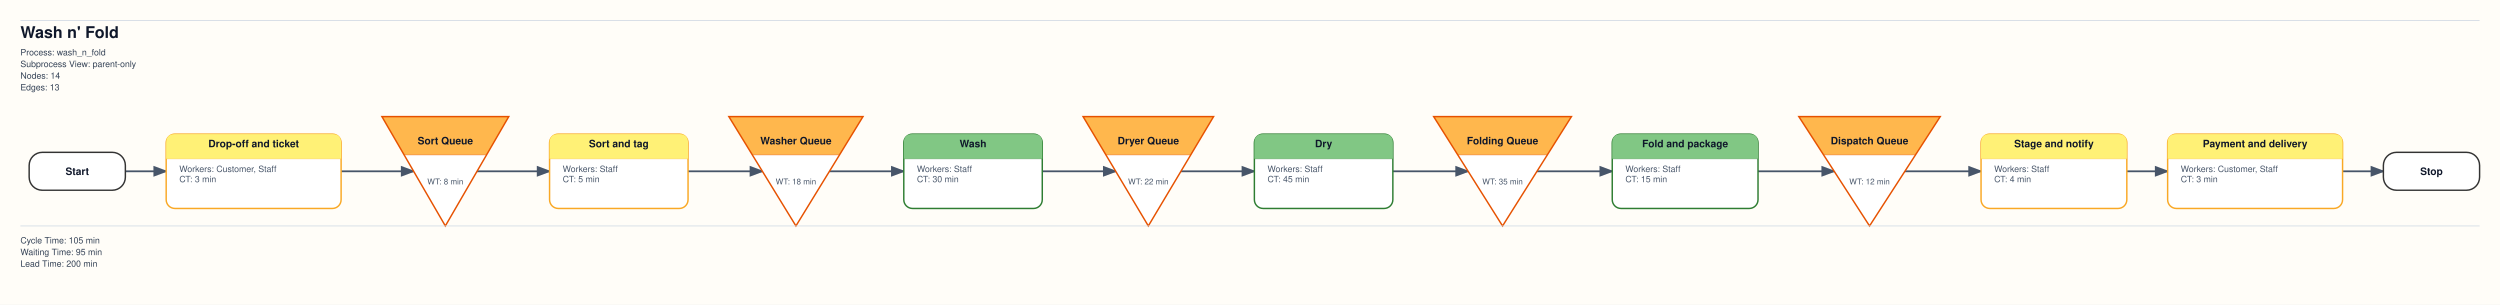
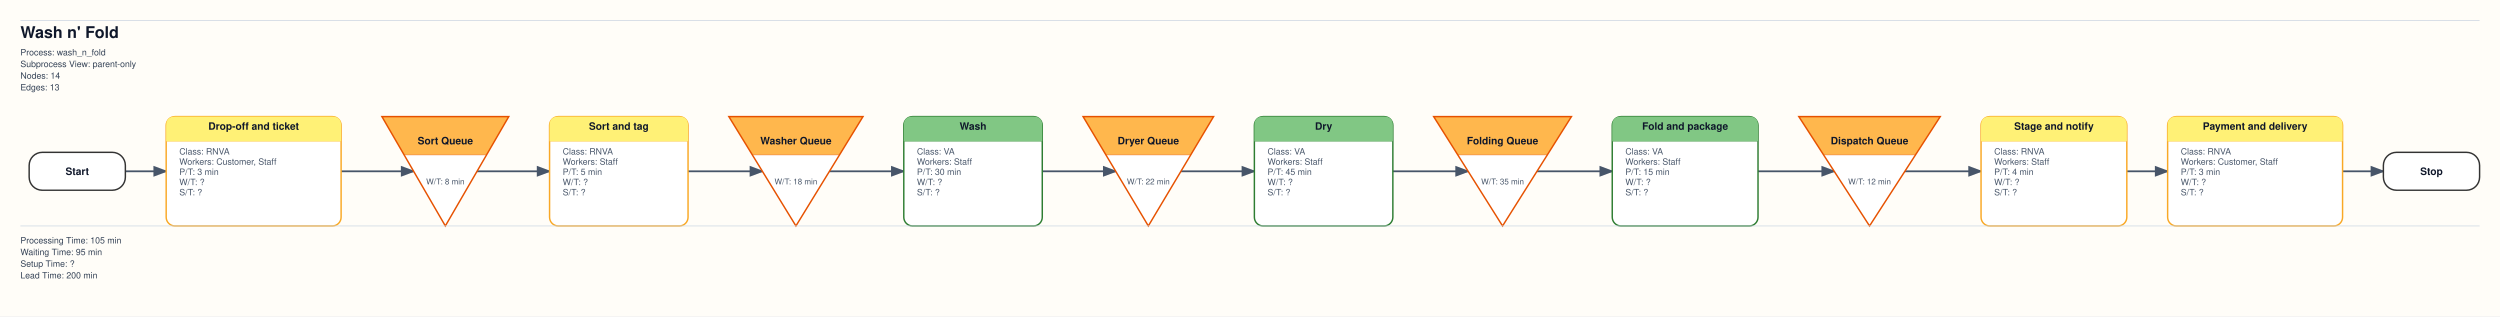
- <svg xmlns="http://www.w3.org/2000/svg" width="3430" height="418" viewBox="0 0 3430 418" data-flo-artifact-kind="svg" data-flo-backend="svg" data-flo-diagram="sppm" data-flo-layout-engine="elk" role="img" aria-labelledby="flo-svg-title flo-svg-description" data-sppm-publication-page-id="main-p1">
+ <svg xmlns="http://www.w3.org/2000/svg" width="3430" height="434" viewBox="0 0 3430 434" data-flo-artifact-kind="svg" data-flo-backend="svg" data-flo-diagram="sppm" data-flo-layout-engine="elk" role="img" aria-labelledby="flo-svg-title flo-svg-description" data-sppm-publication-page-id="main-p1">
  <defs>
    <marker id="flo-sppm-arrow" markerWidth="8" markerHeight="6" refX="7" refY="3" orient="auto" markerUnits="strokeWidth">
      <path d="M0,0 L8,3 L0,6 z" fill="#475569" />
    </marker>
    <marker id="flo-sppm-rework-arrow" markerWidth="8" markerHeight="6" refX="7" refY="3" orient="auto" markerUnits="strokeWidth">
      <path d="M0,0 L8,3 L0,6 z" fill="#b91c1c" />
    </marker>
  </defs>
  <rect width="100%" height="100%" fill="#fffdf8" />
  <g data-sppm-publication-band="header">
    <line x1="28.0" y1="28.0" x2="3402.0" y2="28.0" stroke="#cbd5e1" stroke-width="1" />
    <text x="28.0" y="52.0" font-family="Helvetica" font-size="22" font-weight="700" fill="#0f172a">Wash n' Fold</text>
    <text x="28.0" y="76.0" font-family="Helvetica" font-size="12" fill="#334155">Process: wash_n_fold</text>
    <text x="28.0" y="92.0" font-family="Helvetica" font-size="12" fill="#334155">Subprocess View: parent-only</text>
    <text x="28.0" y="108.0" font-family="Helvetica" font-size="12" fill="#334155">Nodes: 14</text>
    <text x="28.0" y="124.0" font-family="Helvetica" font-size="12" fill="#334155">Edges: 13</text>
  </g>
  <g transform="translate(28.0,148.0)">
    <g data-edge-source="dropoff" data-edge-target="sort_tag_wait_queue" data-edge-kind="direct">
      <polyline points="440.0,87.0 539.5,87.0" fill="none" stroke="#475569" stroke-width="2.5" stroke-linecap="round" stroke-linejoin="round" marker-end="url(#flo-sppm-arrow)" />
    </g>
    <g data-edge-source="dry" data-edge-target="fold_package_wait_queue" data-edge-kind="direct">
      <polyline points="1883.0,87.0 1986.2,87.0" fill="none" stroke="#475569" stroke-width="2.5" stroke-linecap="round" stroke-linejoin="round" marker-end="url(#flo-sppm-arrow)" />
    </g>
    <g data-edge-source="dry_wait_queue" data-edge-target="dry" data-edge-kind="direct">
      <polyline points="1592.2,87.0 1693.0,87.0" fill="none" stroke="#475569" stroke-width="2.5" stroke-linecap="round" stroke-linejoin="round" marker-end="url(#flo-sppm-arrow)" />
    </g>
    <g data-edge-source="fold_package" data-edge-target="stage_notify_wait_queue" data-edge-kind="direct">
      <polyline points="2384.0,87.0 2488.5,87.0" fill="none" stroke="#475569" stroke-width="2.5" stroke-linecap="round" stroke-linejoin="round" marker-end="url(#flo-sppm-arrow)" />
    </g>
    <g data-edge-source="fold_package_wait_queue" data-edge-target="fold_package" data-edge-kind="direct">
      <polyline points="2080.8,87.0 2184.0,87.0" fill="none" stroke="#475569" stroke-width="2.5" stroke-linecap="round" stroke-linejoin="round" marker-end="url(#flo-sppm-arrow)" />
    </g>
    <g data-edge-source="payment_delivery" data-edge-target="end" data-edge-kind="direct">
      <polyline points="3186.0,87.0 3242.0,87.0" fill="none" stroke="#475569" stroke-width="2.5" stroke-linecap="round" stroke-linejoin="round" marker-end="url(#flo-sppm-arrow)" />
    </g>
    <g data-edge-source="sort_tag" data-edge-target="wash_wait_queue" data-edge-kind="direct">
      <polyline points="916.0,87.0 1018.0,87.0" fill="none" stroke="#475569" stroke-width="2.5" stroke-linecap="round" stroke-linejoin="round" marker-end="url(#flo-sppm-arrow)" />
    </g>
    <g data-edge-source="sort_tag_wait_queue" data-edge-target="sort_tag" data-edge-kind="direct">
      <polyline points="626.5,87.0 726.0,87.0" fill="none" stroke="#475569" stroke-width="2.5" stroke-linecap="round" stroke-linejoin="round" marker-end="url(#flo-sppm-arrow)" />
    </g>
    <g data-edge-source="stage_notify" data-edge-target="payment_delivery" data-edge-kind="direct">
      <polyline points="2890.0,87.0 2946.0,87.0" fill="none" stroke="#475569" stroke-width="2.5" stroke-linecap="round" stroke-linejoin="round" marker-end="url(#flo-sppm-arrow)" />
    </g>
    <g data-edge-source="stage_notify_wait_queue" data-edge-target="stage_notify" data-edge-kind="direct">
      <polyline points="2585.5,87.0 2690.0,87.0" fill="none" stroke="#475569" stroke-width="2.5" stroke-linecap="round" stroke-linejoin="round" marker-end="url(#flo-sppm-arrow)" />
    </g>
    <g data-edge-source="start" data-edge-target="dropoff" data-edge-kind="direct">
      <polyline points="144.0,87.0 200.0,87.0" fill="none" stroke="#475569" stroke-width="2.5" stroke-linecap="round" stroke-linejoin="round" marker-end="url(#flo-sppm-arrow)" />
    </g>
    <g data-edge-source="wash" data-edge-target="dry_wait_queue" data-edge-kind="direct">
      <polyline points="1402.0,87.0 1502.8,87.0" fill="none" stroke="#475569" stroke-width="2.5" stroke-linecap="round" stroke-linejoin="round" marker-end="url(#flo-sppm-arrow)" />
    </g>
    <g data-edge-source="wash_wait_queue" data-edge-target="wash" data-edge-kind="direct">
      <polyline points="1110.0,87.0 1212.0,87.0" fill="none" stroke="#475569" stroke-width="2.5" stroke-linecap="round" stroke-linejoin="round" marker-end="url(#flo-sppm-arrow)" />
    </g>
    <g data-node-id="start" data-node-kind="start">
      <rect x="12.0" y="61.0" width="132.0" height="52.0" rx="18" fill="#FFFFFF" stroke="#333333" stroke-width="2" />
      <text x="78.0" y="92.0" text-anchor="middle" font-family="Helvetica" font-size="14" font-weight="600" fill="#0f172a">Start</text>
    </g>
    <g data-node-id="dropoff" data-node-kind="task">
-       <rect x="200.0" y="36.0" width="240.0" height="102.0" rx="12" fill="white" stroke="#F9A825" stroke-width="2" />
-       <path data-node-header="top-rounded" d="M 212.0 36.0 L 428.0 36.0 Q 440.0 36.0 440.0 48.0 L 440.0 70.0 L 200.0 70.0 L 200.0 48.0 Q 200.0 36.0 212.0 36.0 Z" fill="#FFF176" stroke="none" />
-       <line x1="200.0" y1="70.0" x2="440.0" y2="70.0" stroke="#F9A825" stroke-width="1" opacity="0.35" />
-       <text x="320.0" y="54.0" text-anchor="middle" font-family="Helvetica" font-size="14" font-weight="600" fill="#0f172a">Drop-off and ticket</text>
-       <text x="218.0" y="88.0" text-anchor="start" font-family="Helvetica" font-size="12" font-weight="400" fill="#475569">Workers: Customer, Staff</text>
-       <text x="218.0" y="102.0" text-anchor="start" font-family="Helvetica" font-size="12" font-weight="400" fill="#475569">CT: 3 min</text>
+       <rect x="200.0" y="12.0" width="240.0" height="150.0" rx="12" fill="white" stroke="#F9A825" stroke-width="2" />
+       <path data-node-header="top-rounded" d="M 212.0 12.0 L 428.0 12.0 Q 440.0 12.0 440.0 24.0 L 440.0 46.0 L 200.0 46.0 L 200.0 24.0 Q 200.0 12.0 212.0 12.0 Z" fill="#FFF176" stroke="none" />
+       <line x1="200.0" y1="46.0" x2="440.0" y2="46.0" stroke="#F9A825" stroke-width="1" opacity="0.35" />
+       <text x="320.0" y="30.0" text-anchor="middle" font-family="Helvetica" font-size="14" font-weight="600" fill="#0f172a">Drop-off and ticket</text>
+       <text x="218.0" y="64.0" text-anchor="start" font-family="Helvetica" font-size="12" font-weight="400" fill="#475569">Class: RNVA</text>
+       <text x="218.0" y="78.0" text-anchor="start" font-family="Helvetica" font-size="12" font-weight="400" fill="#475569">Workers: Customer, Staff</text>
+       <text x="218.0" y="92.0" text-anchor="start" font-family="Helvetica" font-size="12" font-weight="400" fill="#475569">P/T: 3 min</text>
+       <text x="218.0" y="106.0" text-anchor="start" font-family="Helvetica" font-size="12" font-weight="400" fill="#475569">W/T: ?</text>
+       <text x="218.0" y="120.0" text-anchor="start" font-family="Helvetica" font-size="12" font-weight="400" fill="#475569">S/T: ?</text>
    </g>
    <g data-node-id="sort_tag_wait_queue" data-node-kind="queue">
      <polygon data-node-queue-body="true" points="496.0,12.0 670.0,12.0 583.0,162.0" fill="#FFFFFF" stroke="none" />
      <polygon data-node-queue-color-band="true" points="496.0,12.0 670.0,12.0 639.5,64.5 526.5,64.5" fill="#FFB74D" stroke="none" />
      <line data-node-queue-divider="true" x1="526.5" y1="64.5" x2="639.5" y2="64.5" stroke="#E65100" stroke-width="1" opacity="0.55" />
      <polygon data-node-queue-outline="true" points="496.0,12.0 670.0,12.0 583.0,162.0" fill="none" stroke="#E65100" stroke-width="2" />
      <text x="583.0" y="50.0" text-anchor="middle" font-family="Helvetica" font-size="14" font-weight="600" fill="#0f172a">Sort Queue</text>
-       <text x="583.0" y="105.0" text-anchor="middle" font-family="Helvetica" font-size="11" font-weight="400" fill="#475569">WT: 8 min</text>
+       <text x="583.0" y="105.0" text-anchor="middle" font-family="Helvetica" font-size="11" font-weight="400" fill="#475569">W/T: 8 min</text>
    </g>
    <g data-node-id="sort_tag" data-node-kind="task">
-       <rect x="726.0" y="36.0" width="190.0" height="102.0" rx="12" fill="white" stroke="#F9A825" stroke-width="2" />
-       <path data-node-header="top-rounded" d="M 738.0 36.0 L 904.0 36.0 Q 916.0 36.0 916.0 48.0 L 916.0 70.0 L 726.0 70.0 L 726.0 48.0 Q 726.0 36.0 738.0 36.0 Z" fill="#FFF176" stroke="none" />
-       <line x1="726.0" y1="70.0" x2="916.0" y2="70.0" stroke="#F9A825" stroke-width="1" opacity="0.35" />
-       <text x="821.0" y="54.0" text-anchor="middle" font-family="Helvetica" font-size="14" font-weight="600" fill="#0f172a">Sort and tag</text>
-       <text x="744.0" y="88.0" text-anchor="start" font-family="Helvetica" font-size="12" font-weight="400" fill="#475569">Workers: Staff</text>
-       <text x="744.0" y="102.0" text-anchor="start" font-family="Helvetica" font-size="12" font-weight="400" fill="#475569">CT: 5 min</text>
+       <rect x="726.0" y="12.0" width="190.0" height="150.0" rx="12" fill="white" stroke="#F9A825" stroke-width="2" />
+       <path data-node-header="top-rounded" d="M 738.0 12.0 L 904.0 12.0 Q 916.0 12.0 916.0 24.0 L 916.0 46.0 L 726.0 46.0 L 726.0 24.0 Q 726.0 12.0 738.0 12.0 Z" fill="#FFF176" stroke="none" />
+       <line x1="726.0" y1="46.0" x2="916.0" y2="46.0" stroke="#F9A825" stroke-width="1" opacity="0.35" />
+       <text x="821.0" y="30.0" text-anchor="middle" font-family="Helvetica" font-size="14" font-weight="600" fill="#0f172a">Sort and tag</text>
+       <text x="744.0" y="64.0" text-anchor="start" font-family="Helvetica" font-size="12" font-weight="400" fill="#475569">Class: RNVA</text>
+       <text x="744.0" y="78.0" text-anchor="start" font-family="Helvetica" font-size="12" font-weight="400" fill="#475569">Workers: Staff</text>
+       <text x="744.0" y="92.0" text-anchor="start" font-family="Helvetica" font-size="12" font-weight="400" fill="#475569">P/T: 5 min</text>
+       <text x="744.0" y="106.0" text-anchor="start" font-family="Helvetica" font-size="12" font-weight="400" fill="#475569">W/T: ?</text>
+       <text x="744.0" y="120.0" text-anchor="start" font-family="Helvetica" font-size="12" font-weight="400" fill="#475569">S/T: ?</text>
    </g>
    <g data-node-id="wash_wait_queue" data-node-kind="queue">
      <polygon data-node-queue-body="true" points="972.0,12.0 1156.0,12.0 1064.0,162.0" fill="#FFFFFF" stroke="none" />
      <polygon data-node-queue-color-band="true" points="972.0,12.0 1156.0,12.0 1123.8,64.5 1004.2,64.5" fill="#FFB74D" stroke="none" />
      <line data-node-queue-divider="true" x1="1004.2" y1="64.5" x2="1123.8" y2="64.5" stroke="#E65100" stroke-width="1" opacity="0.55" />
      <polygon data-node-queue-outline="true" points="972.0,12.0 1156.0,12.0 1064.0,162.0" fill="none" stroke="#E65100" stroke-width="2" />
      <text x="1064.0" y="50.0" text-anchor="middle" font-family="Helvetica" font-size="14" font-weight="600" fill="#0f172a">Washer Queue</text>
-       <text x="1064.0" y="105.0" text-anchor="middle" font-family="Helvetica" font-size="11" font-weight="400" fill="#475569">WT: 18 min</text>
+       <text x="1064.0" y="105.0" text-anchor="middle" font-family="Helvetica" font-size="11" font-weight="400" fill="#475569">W/T: 18 min</text>
    </g>
    <g data-node-id="wash" data-node-kind="task">
-       <rect x="1212.0" y="36.0" width="190.0" height="102.0" rx="12" fill="white" stroke="#2E7D32" stroke-width="2" />
-       <path data-node-header="top-rounded" d="M 1224.0 36.0 L 1390.0 36.0 Q 1402.0 36.0 1402.0 48.0 L 1402.0 70.0 L 1212.0 70.0 L 1212.0 48.0 Q 1212.0 36.0 1224.0 36.0 Z" fill="#81C784" stroke="none" />
-       <line x1="1212.0" y1="70.0" x2="1402.0" y2="70.0" stroke="#2E7D32" stroke-width="1" opacity="0.35" />
-       <text x="1307.0" y="54.0" text-anchor="middle" font-family="Helvetica" font-size="14" font-weight="600" fill="#0f172a">Wash</text>
-       <text x="1230.0" y="88.0" text-anchor="start" font-family="Helvetica" font-size="12" font-weight="400" fill="#475569">Workers: Staff</text>
-       <text x="1230.0" y="102.0" text-anchor="start" font-family="Helvetica" font-size="12" font-weight="400" fill="#475569">CT: 30 min</text>
+       <rect x="1212.0" y="12.0" width="190.0" height="150.0" rx="12" fill="white" stroke="#2E7D32" stroke-width="2" />
+       <path data-node-header="top-rounded" d="M 1224.0 12.0 L 1390.0 12.0 Q 1402.0 12.0 1402.0 24.0 L 1402.0 46.0 L 1212.0 46.0 L 1212.0 24.0 Q 1212.0 12.0 1224.0 12.0 Z" fill="#81C784" stroke="none" />
+       <line x1="1212.0" y1="46.0" x2="1402.0" y2="46.0" stroke="#2E7D32" stroke-width="1" opacity="0.35" />
+       <text x="1307.0" y="30.0" text-anchor="middle" font-family="Helvetica" font-size="14" font-weight="600" fill="#0f172a">Wash</text>
+       <text x="1230.0" y="64.0" text-anchor="start" font-family="Helvetica" font-size="12" font-weight="400" fill="#475569">Class: VA</text>
+       <text x="1230.0" y="78.0" text-anchor="start" font-family="Helvetica" font-size="12" font-weight="400" fill="#475569">Workers: Staff</text>
+       <text x="1230.0" y="92.0" text-anchor="start" font-family="Helvetica" font-size="12" font-weight="400" fill="#475569">P/T: 30 min</text>
+       <text x="1230.0" y="106.0" text-anchor="start" font-family="Helvetica" font-size="12" font-weight="400" fill="#475569">W/T: ?</text>
+       <text x="1230.0" y="120.0" text-anchor="start" font-family="Helvetica" font-size="12" font-weight="400" fill="#475569">S/T: ?</text>
    </g>
    <g data-node-id="dry_wait_queue" data-node-kind="queue">
      <polygon data-node-queue-body="true" points="1458.0,12.0 1637.0,12.0 1547.5,162.0" fill="#FFFFFF" stroke="none" />
      <polygon data-node-queue-color-band="true" points="1458.0,12.0 1637.0,12.0 1605.7,64.5 1489.3,64.5" fill="#FFB74D" stroke="none" />
      <line data-node-queue-divider="true" x1="1489.3" y1="64.5" x2="1605.7" y2="64.5" stroke="#E65100" stroke-width="1" opacity="0.55" />
      <polygon data-node-queue-outline="true" points="1458.0,12.0 1637.0,12.0 1547.5,162.0" fill="none" stroke="#E65100" stroke-width="2" />
      <text x="1547.5" y="50.0" text-anchor="middle" font-family="Helvetica" font-size="14" font-weight="600" fill="#0f172a">Dryer Queue</text>
-       <text x="1547.5" y="105.0" text-anchor="middle" font-family="Helvetica" font-size="11" font-weight="400" fill="#475569">WT: 22 min</text>
+       <text x="1547.5" y="105.0" text-anchor="middle" font-family="Helvetica" font-size="11" font-weight="400" fill="#475569">W/T: 22 min</text>
    </g>
    <g data-node-id="dry" data-node-kind="task">
-       <rect x="1693.0" y="36.0" width="190.0" height="102.0" rx="12" fill="white" stroke="#2E7D32" stroke-width="2" />
-       <path data-node-header="top-rounded" d="M 1705.0 36.0 L 1871.0 36.0 Q 1883.0 36.0 1883.0 48.0 L 1883.0 70.0 L 1693.0 70.0 L 1693.0 48.0 Q 1693.0 36.0 1705.0 36.0 Z" fill="#81C784" stroke="none" />
-       <line x1="1693.0" y1="70.0" x2="1883.0" y2="70.0" stroke="#2E7D32" stroke-width="1" opacity="0.35" />
-       <text x="1788.0" y="54.0" text-anchor="middle" font-family="Helvetica" font-size="14" font-weight="600" fill="#0f172a">Dry</text>
-       <text x="1711.0" y="88.0" text-anchor="start" font-family="Helvetica" font-size="12" font-weight="400" fill="#475569">Workers: Staff</text>
-       <text x="1711.0" y="102.0" text-anchor="start" font-family="Helvetica" font-size="12" font-weight="400" fill="#475569">CT: 45 min</text>
+       <rect x="1693.0" y="12.0" width="190.0" height="150.0" rx="12" fill="white" stroke="#2E7D32" stroke-width="2" />
+       <path data-node-header="top-rounded" d="M 1705.0 12.0 L 1871.0 12.0 Q 1883.0 12.0 1883.0 24.0 L 1883.0 46.0 L 1693.0 46.0 L 1693.0 24.0 Q 1693.0 12.0 1705.0 12.0 Z" fill="#81C784" stroke="none" />
+       <line x1="1693.0" y1="46.0" x2="1883.0" y2="46.0" stroke="#2E7D32" stroke-width="1" opacity="0.35" />
+       <text x="1788.0" y="30.0" text-anchor="middle" font-family="Helvetica" font-size="14" font-weight="600" fill="#0f172a">Dry</text>
+       <text x="1711.0" y="64.0" text-anchor="start" font-family="Helvetica" font-size="12" font-weight="400" fill="#475569">Class: VA</text>
+       <text x="1711.0" y="78.0" text-anchor="start" font-family="Helvetica" font-size="12" font-weight="400" fill="#475569">Workers: Staff</text>
+       <text x="1711.0" y="92.0" text-anchor="start" font-family="Helvetica" font-size="12" font-weight="400" fill="#475569">P/T: 45 min</text>
+       <text x="1711.0" y="106.0" text-anchor="start" font-family="Helvetica" font-size="12" font-weight="400" fill="#475569">W/T: ?</text>
+       <text x="1711.0" y="120.0" text-anchor="start" font-family="Helvetica" font-size="12" font-weight="400" fill="#475569">S/T: ?</text>
    </g>
    <g data-node-id="fold_package_wait_queue" data-node-kind="queue">
      <polygon data-node-queue-body="true" points="1939.0,12.0 2128.0,12.0 2033.5,162.0" fill="#FFFFFF" stroke="none" />
      <polygon data-node-queue-color-band="true" points="1939.0,12.0 2128.0,12.0 2094.9,64.5 1972.1,64.5" fill="#FFB74D" stroke="none" />
      <line data-node-queue-divider="true" x1="1972.1" y1="64.5" x2="2094.9" y2="64.5" stroke="#E65100" stroke-width="1" opacity="0.55" />
      <polygon data-node-queue-outline="true" points="1939.0,12.0 2128.0,12.0 2033.5,162.0" fill="none" stroke="#E65100" stroke-width="2" />
      <text x="2033.5" y="50.0" text-anchor="middle" font-family="Helvetica" font-size="14" font-weight="600" fill="#0f172a">Folding Queue</text>
-       <text x="2033.5" y="105.0" text-anchor="middle" font-family="Helvetica" font-size="11" font-weight="400" fill="#475569">WT: 35 min</text>
+       <text x="2033.5" y="105.0" text-anchor="middle" font-family="Helvetica" font-size="11" font-weight="400" fill="#475569">W/T: 35 min</text>
    </g>
    <g data-node-id="fold_package" data-node-kind="task">
-       <rect x="2184.0" y="36.0" width="200.0" height="102.0" rx="12" fill="white" stroke="#2E7D32" stroke-width="2" />
-       <path data-node-header="top-rounded" d="M 2196.0 36.0 L 2372.0 36.0 Q 2384.0 36.0 2384.0 48.0 L 2384.0 70.0 L 2184.0 70.0 L 2184.0 48.0 Q 2184.0 36.0 2196.0 36.0 Z" fill="#81C784" stroke="none" />
-       <line x1="2184.0" y1="70.0" x2="2384.0" y2="70.0" stroke="#2E7D32" stroke-width="1" opacity="0.35" />
-       <text x="2284.0" y="54.0" text-anchor="middle" font-family="Helvetica" font-size="14" font-weight="600" fill="#0f172a">Fold and package</text>
-       <text x="2202.0" y="88.0" text-anchor="start" font-family="Helvetica" font-size="12" font-weight="400" fill="#475569">Workers: Staff</text>
-       <text x="2202.0" y="102.0" text-anchor="start" font-family="Helvetica" font-size="12" font-weight="400" fill="#475569">CT: 15 min</text>
+       <rect x="2184.0" y="12.0" width="200.0" height="150.0" rx="12" fill="white" stroke="#2E7D32" stroke-width="2" />
+       <path data-node-header="top-rounded" d="M 2196.0 12.0 L 2372.0 12.0 Q 2384.0 12.0 2384.0 24.0 L 2384.0 46.0 L 2184.0 46.0 L 2184.0 24.0 Q 2184.0 12.0 2196.0 12.0 Z" fill="#81C784" stroke="none" />
+       <line x1="2184.0" y1="46.0" x2="2384.0" y2="46.0" stroke="#2E7D32" stroke-width="1" opacity="0.35" />
+       <text x="2284.0" y="30.0" text-anchor="middle" font-family="Helvetica" font-size="14" font-weight="600" fill="#0f172a">Fold and package</text>
+       <text x="2202.0" y="64.0" text-anchor="start" font-family="Helvetica" font-size="12" font-weight="400" fill="#475569">Class: VA</text>
+       <text x="2202.0" y="78.0" text-anchor="start" font-family="Helvetica" font-size="12" font-weight="400" fill="#475569">Workers: Staff</text>
+       <text x="2202.0" y="92.0" text-anchor="start" font-family="Helvetica" font-size="12" font-weight="400" fill="#475569">P/T: 15 min</text>
+       <text x="2202.0" y="106.0" text-anchor="start" font-family="Helvetica" font-size="12" font-weight="400" fill="#475569">W/T: ?</text>
+       <text x="2202.0" y="120.0" text-anchor="start" font-family="Helvetica" font-size="12" font-weight="400" fill="#475569">S/T: ?</text>
    </g>
    <g data-node-id="stage_notify_wait_queue" data-node-kind="queue">
      <polygon data-node-queue-body="true" points="2440.0,12.0 2634.0,12.0 2537.0,162.0" fill="#FFFFFF" stroke="none" />
      <polygon data-node-queue-color-band="true" points="2440.0,12.0 2634.0,12.0 2600.1,64.5 2473.9,64.5" fill="#FFB74D" stroke="none" />
      <line data-node-queue-divider="true" x1="2473.9" y1="64.5" x2="2600.1" y2="64.5" stroke="#E65100" stroke-width="1" opacity="0.55" />
      <polygon data-node-queue-outline="true" points="2440.0,12.0 2634.0,12.0 2537.0,162.0" fill="none" stroke="#E65100" stroke-width="2" />
      <text x="2537.0" y="50.0" text-anchor="middle" font-family="Helvetica" font-size="14" font-weight="600" fill="#0f172a">Dispatch Queue</text>
-       <text x="2537.0" y="105.0" text-anchor="middle" font-family="Helvetica" font-size="11" font-weight="400" fill="#475569">WT: 12 min</text>
+       <text x="2537.0" y="105.0" text-anchor="middle" font-family="Helvetica" font-size="11" font-weight="400" fill="#475569">W/T: 12 min</text>
    </g>
    <g data-node-id="stage_notify" data-node-kind="task">
-       <rect x="2690.0" y="36.0" width="200.0" height="102.0" rx="12" fill="white" stroke="#F9A825" stroke-width="2" />
-       <path data-node-header="top-rounded" d="M 2702.0 36.0 L 2878.0 36.0 Q 2890.0 36.0 2890.0 48.0 L 2890.0 70.0 L 2690.0 70.0 L 2690.0 48.0 Q 2690.0 36.0 2702.0 36.0 Z" fill="#FFF176" stroke="none" />
-       <line x1="2690.0" y1="70.0" x2="2890.0" y2="70.0" stroke="#F9A825" stroke-width="1" opacity="0.35" />
-       <text x="2790.0" y="54.0" text-anchor="middle" font-family="Helvetica" font-size="14" font-weight="600" fill="#0f172a">Stage and notify</text>
-       <text x="2708.0" y="88.0" text-anchor="start" font-family="Helvetica" font-size="12" font-weight="400" fill="#475569">Workers: Staff</text>
-       <text x="2708.0" y="102.0" text-anchor="start" font-family="Helvetica" font-size="12" font-weight="400" fill="#475569">CT: 4 min</text>
+       <rect x="2690.0" y="12.0" width="200.0" height="150.0" rx="12" fill="white" stroke="#F9A825" stroke-width="2" />
+       <path data-node-header="top-rounded" d="M 2702.0 12.0 L 2878.0 12.0 Q 2890.0 12.0 2890.0 24.0 L 2890.0 46.0 L 2690.0 46.0 L 2690.0 24.0 Q 2690.0 12.0 2702.0 12.0 Z" fill="#FFF176" stroke="none" />
+       <line x1="2690.0" y1="46.0" x2="2890.0" y2="46.0" stroke="#F9A825" stroke-width="1" opacity="0.35" />
+       <text x="2790.0" y="30.0" text-anchor="middle" font-family="Helvetica" font-size="14" font-weight="600" fill="#0f172a">Stage and notify</text>
+       <text x="2708.0" y="64.0" text-anchor="start" font-family="Helvetica" font-size="12" font-weight="400" fill="#475569">Class: RNVA</text>
+       <text x="2708.0" y="78.0" text-anchor="start" font-family="Helvetica" font-size="12" font-weight="400" fill="#475569">Workers: Staff</text>
+       <text x="2708.0" y="92.0" text-anchor="start" font-family="Helvetica" font-size="12" font-weight="400" fill="#475569">P/T: 4 min</text>
+       <text x="2708.0" y="106.0" text-anchor="start" font-family="Helvetica" font-size="12" font-weight="400" fill="#475569">W/T: ?</text>
+       <text x="2708.0" y="120.0" text-anchor="start" font-family="Helvetica" font-size="12" font-weight="400" fill="#475569">S/T: ?</text>
    </g>
    <g data-node-id="payment_delivery" data-node-kind="task">
-       <rect x="2946.0" y="36.0" width="240.0" height="102.0" rx="12" fill="white" stroke="#F9A825" stroke-width="2" />
-       <path data-node-header="top-rounded" d="M 2958.0 36.0 L 3174.0 36.0 Q 3186.0 36.0 3186.0 48.0 L 3186.0 70.0 L 2946.0 70.0 L 2946.0 48.0 Q 2946.0 36.0 2958.0 36.0 Z" fill="#FFF176" stroke="none" />
-       <line x1="2946.0" y1="70.0" x2="3186.0" y2="70.0" stroke="#F9A825" stroke-width="1" opacity="0.35" />
-       <text x="3066.0" y="54.0" text-anchor="middle" font-family="Helvetica" font-size="14" font-weight="600" fill="#0f172a">Payment and delivery</text>
-       <text x="2964.0" y="88.0" text-anchor="start" font-family="Helvetica" font-size="12" font-weight="400" fill="#475569">Workers: Customer, Staff</text>
-       <text x="2964.0" y="102.0" text-anchor="start" font-family="Helvetica" font-size="12" font-weight="400" fill="#475569">CT: 3 min</text>
+       <rect x="2946.0" y="12.0" width="240.0" height="150.0" rx="12" fill="white" stroke="#F9A825" stroke-width="2" />
+       <path data-node-header="top-rounded" d="M 2958.0 12.0 L 3174.0 12.0 Q 3186.0 12.0 3186.0 24.0 L 3186.0 46.0 L 2946.0 46.0 L 2946.0 24.0 Q 2946.0 12.0 2958.0 12.0 Z" fill="#FFF176" stroke="none" />
+       <line x1="2946.0" y1="46.0" x2="3186.0" y2="46.0" stroke="#F9A825" stroke-width="1" opacity="0.35" />
+       <text x="3066.0" y="30.0" text-anchor="middle" font-family="Helvetica" font-size="14" font-weight="600" fill="#0f172a">Payment and delivery</text>
+       <text x="2964.0" y="64.0" text-anchor="start" font-family="Helvetica" font-size="12" font-weight="400" fill="#475569">Class: RNVA</text>
+       <text x="2964.0" y="78.0" text-anchor="start" font-family="Helvetica" font-size="12" font-weight="400" fill="#475569">Workers: Customer, Staff</text>
+       <text x="2964.0" y="92.0" text-anchor="start" font-family="Helvetica" font-size="12" font-weight="400" fill="#475569">P/T: 3 min</text>
+       <text x="2964.0" y="106.0" text-anchor="start" font-family="Helvetica" font-size="12" font-weight="400" fill="#475569">W/T: ?</text>
+       <text x="2964.0" y="120.0" text-anchor="start" font-family="Helvetica" font-size="12" font-weight="400" fill="#475569">S/T: ?</text>
    </g>
    <g data-node-id="end" data-node-kind="end">
      <rect x="3242.0" y="61.0" width="132.0" height="52.0" rx="18" fill="#FFFFFF" stroke="#333333" stroke-width="2" />
      <text x="3308.0" y="92.0" text-anchor="middle" font-family="Helvetica" font-size="14" font-weight="600" fill="#0f172a">Stop</text>
    </g>
  </g>
  <g data-sppm-publication-band="footer">
    <line x1="28.0" y1="310.0" x2="3402.0" y2="310.0" stroke="#cbd5e1" stroke-width="1" />
-     <text x="28.0" y="334.0" font-family="Helvetica" font-size="12" fill="#334155">Cycle Time: 105 min</text>
+     <text x="28.0" y="334.0" font-family="Helvetica" font-size="12" fill="#334155">Processing Time: 105 min</text>
    <text x="28.0" y="350.0" font-family="Helvetica" font-size="12" fill="#334155">Waiting Time: 95 min</text>
-     <text x="28.0" y="366.0" font-family="Helvetica" font-size="12" fill="#334155">Lead Time: 200 min</text>
+     <text x="28.0" y="366.0" font-family="Helvetica" font-size="12" fill="#334155">Setup Time: ?</text>
+     <text x="28.0" y="382.0" font-family="Helvetica" font-size="12" fill="#334155">Lead Time: 200 min</text>
  </g>
</svg>
